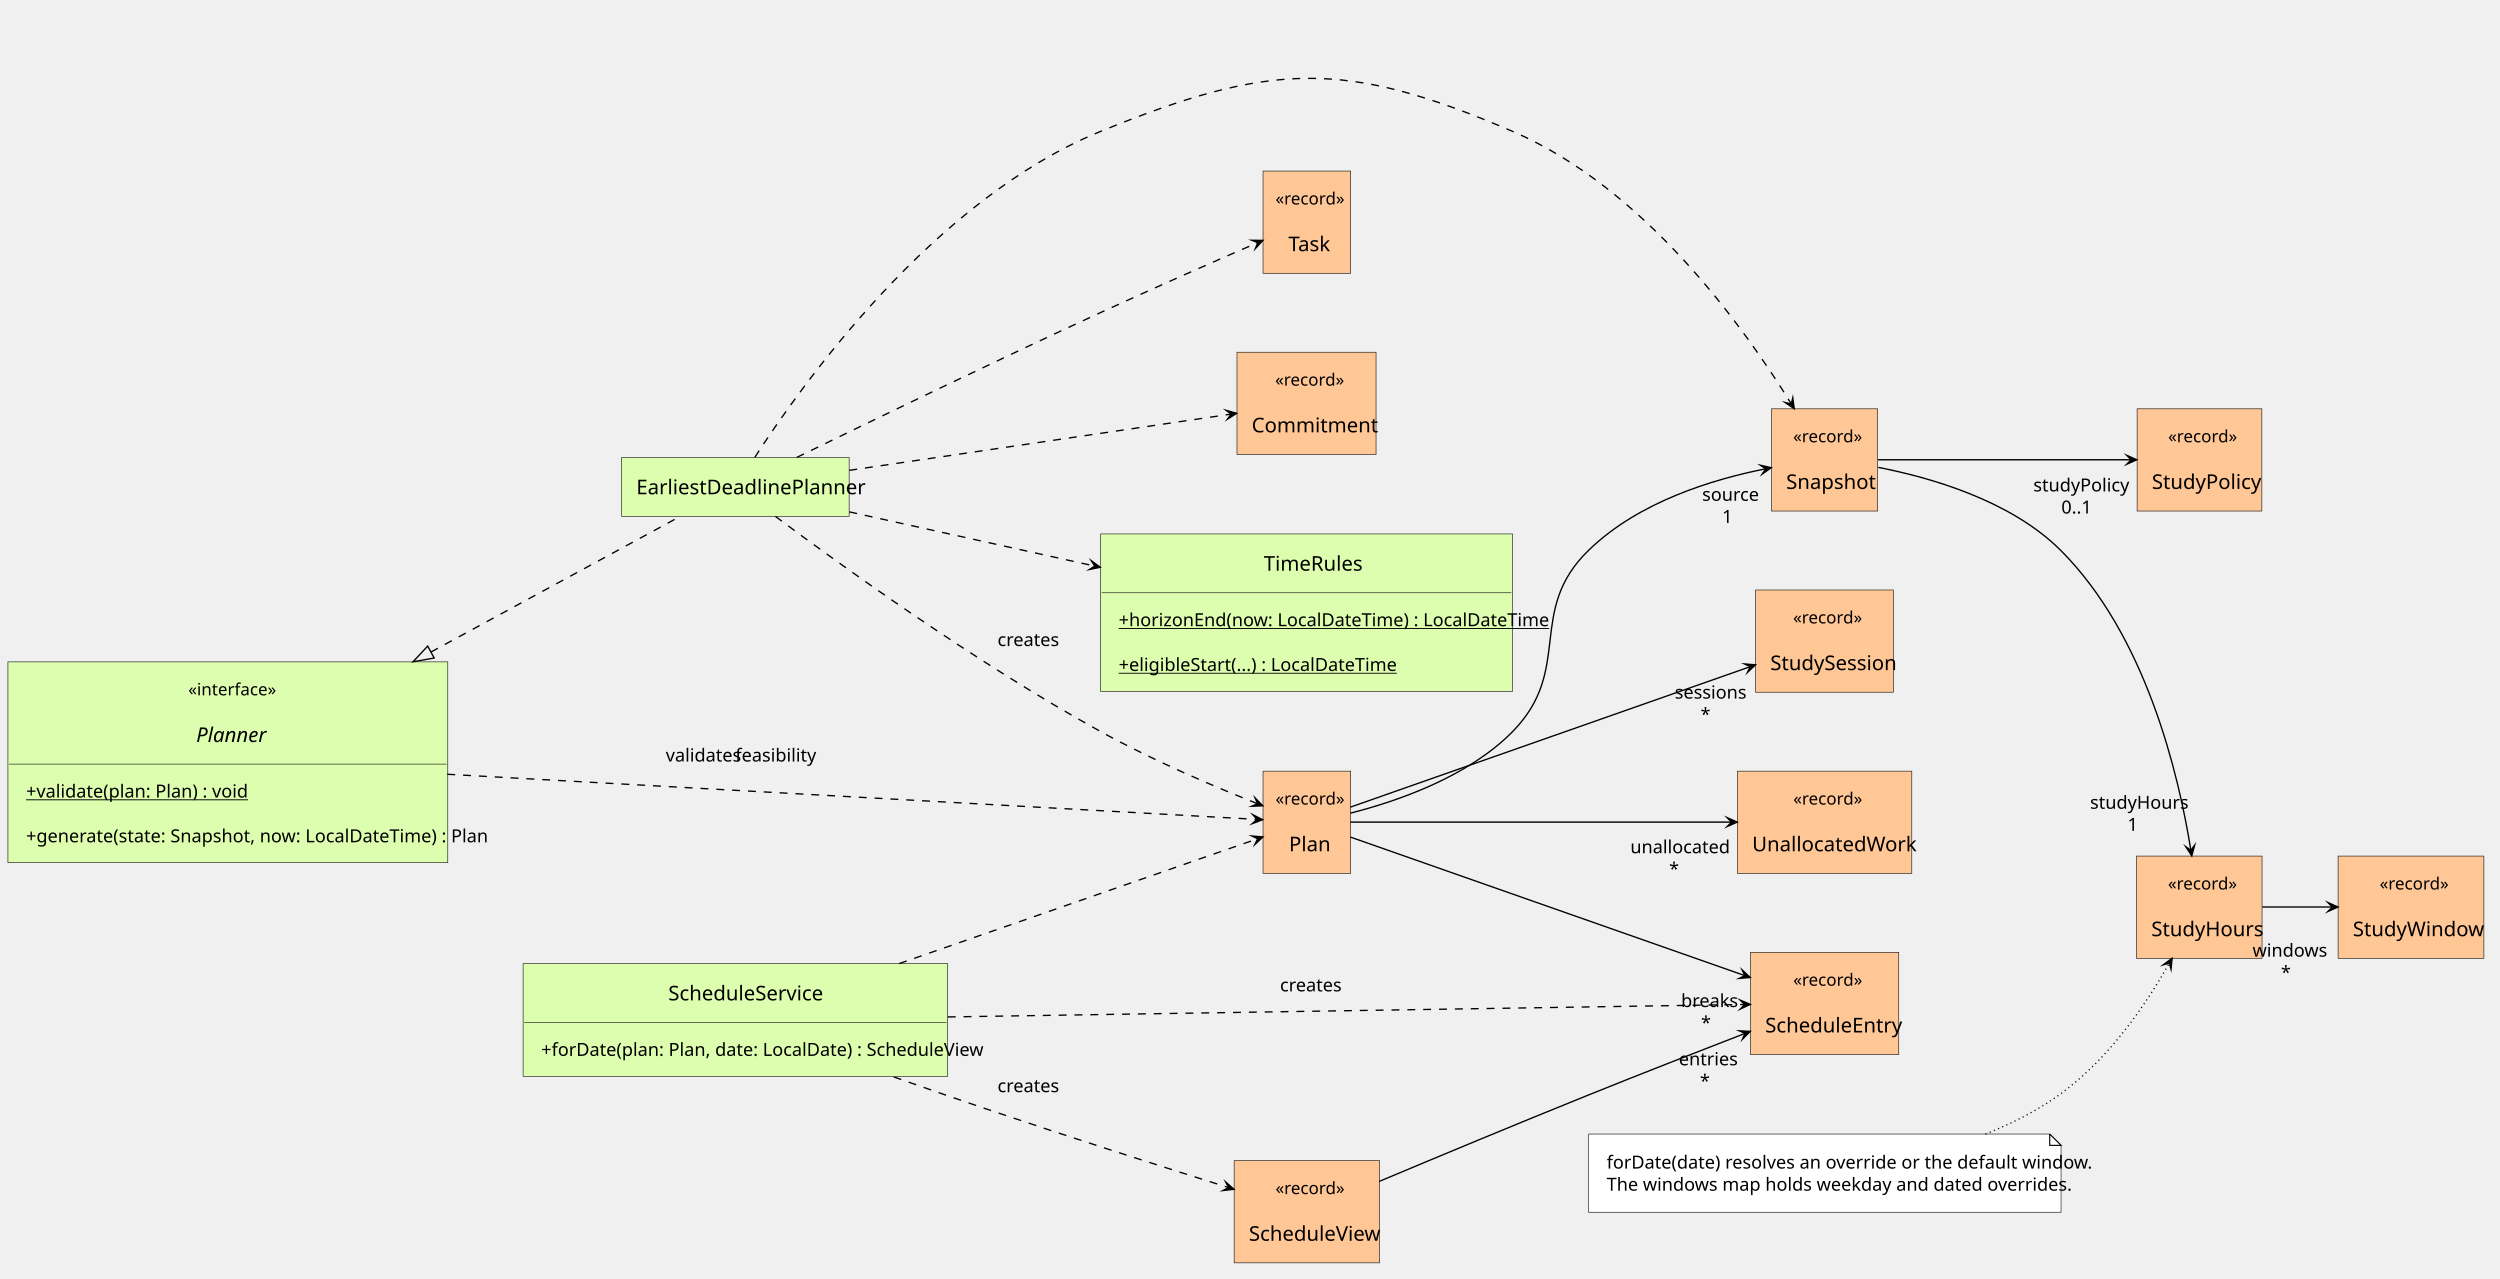
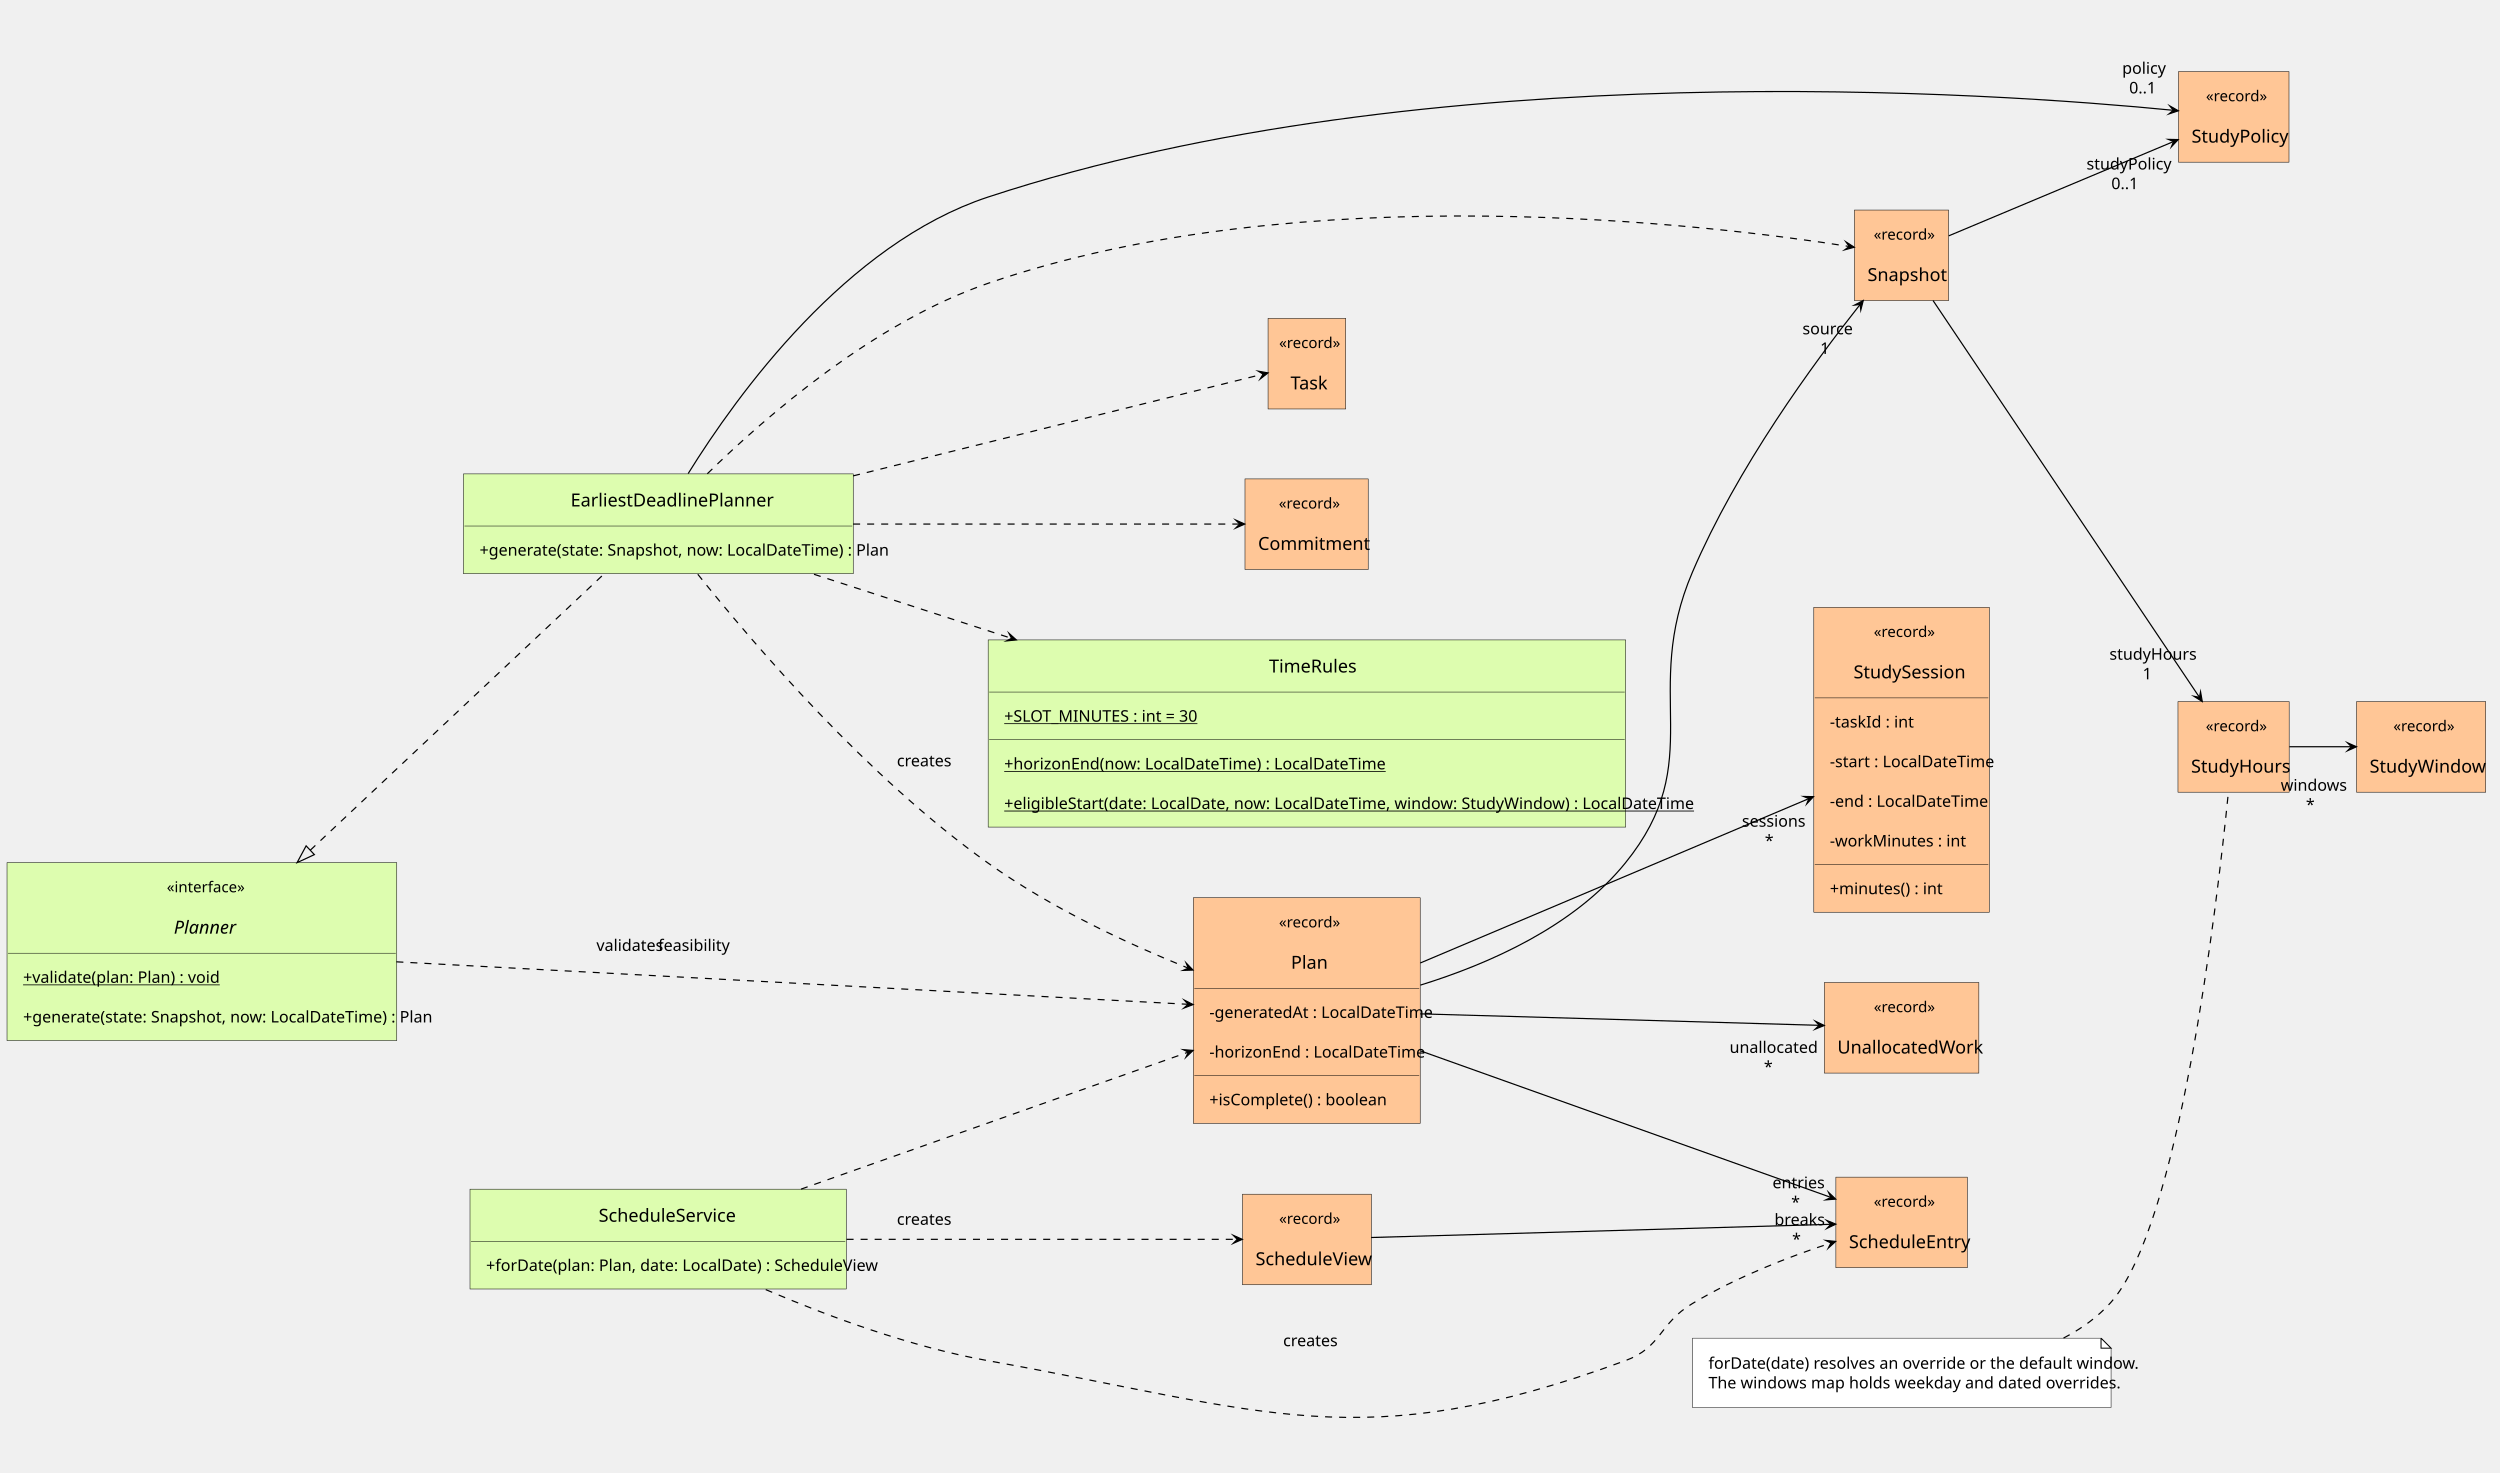
- <svg xmlns="http://www.w3.org/2000/svg" version="1.1" data-diagram-type="CLASS" style="width:2208px;height:1129px;background:#FFFFFF;" width="2208px" height="1129px" viewBox="0 0 2208 1129" zoomAndPan="magnify" preserveAspectRatio="none" contentstyletype="text/css">
+ <svg xmlns="http://www.w3.org/2000/svg" version="1.1" data-diagram-type="CLASS" style="width:2492px;height:1468px;background:#FFFFFF;" width="2492px" height="1468px" viewBox="0 0 2492 1468" zoomAndPan="magnify" preserveAspectRatio="none" contentstyletype="text/css">
  <defs />
  <g font-family="sans-serif" lengthAdjust="spacing">
    <g class="entity" data-qualified-name="Planner" id="ent0001" data-source-line="5">
-       <rect x="7" y="584.573" width="388.5" height="177.346" fill="#DDFDAF" style="stroke:#000;stroke-width:0.5;" />
-       <text x="166.262" y="614.134" fill="#000" font-size="15" textLength="69.976" font-family="Calibri">«interface»</text>
-       <text x="173.27" y="655.356" fill="#000" font-size="18" textLength="55.96" font-style="italic" font-family="Calibri">Planner</text>
-       <line x1="8" y1="674.856" x2="394.5" y2="674.856" style="stroke:#000;stroke-width:0.5;" />
-       <text x="23" y="704.388" fill="#000" font-size="16" textLength="172.609" text-decoration="underline" font-family="Calibri">+validate(plan: Plan) : void</text>
-       <text x="23" y="743.919" fill="#000" font-size="16" textLength="356.5" font-family="Calibri">+generate(state: Snapshot, now: LocalDateTime) : Plan</text>
+       <rect x="7" y="859.873" width="388.5" height="177.346" fill="#DDFDAF" style="stroke:#000;stroke-width:0.5;" />
+       <text x="166.262" y="889.434" fill="#000" font-size="15" textLength="69.976" font-family="Calibri">«interface»</text>
+       <text x="173.27" y="930.656" fill="#000" font-size="18" textLength="55.96" font-style="italic" font-family="Calibri">Planner</text>
+       <line x1="8" y1="950.156" x2="394.5" y2="950.156" style="stroke:#000;stroke-width:0.5;" />
+       <text x="23" y="979.688" fill="#000" font-size="16" textLength="172.609" text-decoration="underline" font-family="Calibri">+validate(plan: Plan) : void</text>
+       <text x="23" y="1019.219" fill="#000" font-size="16" textLength="356.5" font-family="Calibri">+generate(state: Snapshot, now: LocalDateTime) : Plan</text>
    </g>
    <g class="entity" data-qualified-name="EarliestDeadlinePlanner" id="ent0002" data-source-line="9">
-       <rect x="549" y="404.073" width="200.955" height="51.973" fill="#DDFDAF" style="stroke:#000;stroke-width:0.5;" />
-       <text x="562" y="436.546" fill="#000" font-size="18" textLength="174.955" font-family="Calibri">EarliestDeadlinePlanner</text>
-     </g>
-     <g class="entity" data-qualified-name="ScheduleService" id="ent0003" data-source-line="10">
-       <rect x="462" y="851.073" width="375.039" height="99.504" fill="#DDFDAF" style="stroke:#000;stroke-width:0.5;" />
-       <text x="590.207" y="883.546" fill="#000" font-size="18" textLength="118.626" font-family="Calibri">ScheduleService</text>
-       <line x1="463" y1="903.046" x2="836.039" y2="903.046" style="stroke:#000;stroke-width:0.5;" />
-       <text x="478" y="932.577" fill="#000" font-size="16" textLength="343.039" font-family="Calibri">+forDate(plan: Plan, date: LocalDate) : ScheduleView</text>
-     </g>
-     <g class="entity" data-qualified-name="TimeRules" id="ent0004" data-source-line="13">
-       <rect x="972" y="471.573" width="363.859" height="139.035" fill="#DDFDAF" style="stroke:#000;stroke-width:0.5;" />
-       <text x="1116.132" y="504.046" fill="#000" font-size="18" textLength="75.595" font-family="Calibri">TimeRules</text>
-       <line x1="973" y1="523.546" x2="1334.859" y2="523.546" style="stroke:#000;stroke-width:0.5;" />
-       <text x="988" y="553.077" fill="#000" font-size="16" textLength="331.859" text-decoration="underline" font-family="Calibri">+horizonEnd(now: LocalDateTime) : LocalDateTime</text>
-       <text x="988" y="592.608" fill="#000" font-size="16" textLength="215.469" text-decoration="underline" font-family="Calibri">+eligibleStart(...) : LocalDateTime</text>
-     </g>
-     <g class="entity" data-qualified-name="Plan" id="ent0005" data-source-line="17">
-       <rect x="1115.5" y="681.073" width="77.422" height="90.283" fill="#FFC696" style="stroke:#000;stroke-width:0.5;" />
-       <text x="1126.5" y="710.634" fill="#000" font-size="15" textLength="55.422" font-family="Calibri">«record»</text>
-       <text x="1138.457" y="751.856" fill="#000" font-size="18" textLength="31.509" font-family="Calibri">Plan</text>
-     </g>
-     <g class="entity" data-qualified-name="StudySession" id="ent0006" data-source-line="18">
-       <rect x="1550.5" y="521.073" width="121.748" height="90.283" fill="#FFC696" style="stroke:#000;stroke-width:0.5;" />
-       <text x="1583.663" y="550.634" fill="#000" font-size="15" textLength="55.422" font-family="Calibri">«record»</text>
-       <text x="1563.5" y="591.856" fill="#000" font-size="18" textLength="95.748" font-family="Calibri">StudySession</text>
-     </g>
-     <g class="entity" data-qualified-name="UnallocatedWork" id="ent0007" data-source-line="19">
-       <rect x="1534.5" y="681.073" width="154.021" height="90.283" fill="#FFC696" style="stroke:#000;stroke-width:0.5;" />
-       <text x="1583.8" y="710.634" fill="#000" font-size="15" textLength="55.422" font-family="Calibri">«record»</text>
-       <text x="1547.5" y="751.856" fill="#000" font-size="18" textLength="128.021" font-family="Calibri">UnallocatedWork</text>
-     </g>
-     <g class="entity" data-qualified-name="ScheduleEntry" id="ent0008" data-source-line="20">
-       <rect x="1546" y="841.073" width="130.994" height="90.283" fill="#FFC696" style="stroke:#000;stroke-width:0.5;" />
-       <text x="1583.786" y="870.634" fill="#000" font-size="15" textLength="55.422" font-family="Calibri">«record»</text>
-       <text x="1559" y="911.856" fill="#000" font-size="18" textLength="104.994" font-family="Calibri">ScheduleEntry</text>
-     </g>
-     <g class="entity" data-qualified-name="ScheduleView" id="ent0009" data-source-line="21">
-       <rect x="1090" y="1025.073" width="128.463" height="90.283" fill="#FFC696" style="stroke:#000;stroke-width:0.5;" />
-       <text x="1126.52" y="1054.634" fill="#000" font-size="15" textLength="55.422" font-family="Calibri">«record»</text>
-       <text x="1103" y="1095.856" fill="#000" font-size="18" textLength="102.463" font-family="Calibri">ScheduleView</text>
-     </g>
-     <g class="entity" data-qualified-name="StudyHours" id="ent0010" data-source-line="22">
-       <rect x="1887" y="756.073" width="110.841" height="90.283" fill="#FFC696" style="stroke:#000;stroke-width:0.5;" />
-       <text x="1914.709" y="785.634" fill="#000" font-size="15" textLength="55.422" font-family="Calibri">«record»</text>
-       <text x="1900" y="826.856" fill="#000" font-size="18" textLength="84.841" font-family="Calibri">StudyHours</text>
-     </g>
-     <g class="entity" data-qualified-name="StudyWindow" id="ent0011" data-source-line="23">
-       <rect x="2065" y="756.073" width="128.779" height="90.283" fill="#FFC696" style="stroke:#000;stroke-width:0.5;" />
-       <text x="2101.678" y="785.634" fill="#000" font-size="15" textLength="55.422" font-family="Calibri">«record»</text>
-       <text x="2078" y="826.856" fill="#000" font-size="18" textLength="102.779" font-family="Calibri">StudyWindow</text>
-     </g>
-     <g class="entity" data-qualified-name="StudyPolicy" id="ent0012" data-source-line="24">
-       <rect x="1887.5" y="361.073" width="110.173" height="90.283" fill="#FFC696" style="stroke:#000;stroke-width:0.5;" />
-       <text x="1914.875" y="390.634" fill="#000" font-size="15" textLength="55.422" font-family="Calibri">«record»</text>
-       <text x="1900.5" y="431.856" fill="#000" font-size="18" textLength="84.173" font-family="Calibri">StudyPolicy</text>
-     </g>
-     <g class="entity" data-qualified-name="Snapshot" id="ent0013" data-source-line="25">
-       <rect x="1564.5" y="361.073" width="93.825" height="90.283" fill="#FFC696" style="stroke:#000;stroke-width:0.5;" />
-       <text x="1583.701" y="390.634" fill="#000" font-size="15" textLength="55.422" font-family="Calibri">«record»</text>
-       <text x="1577.5" y="431.856" fill="#000" font-size="18" textLength="67.825" font-family="Calibri">Snapshot</text>
-     </g>
-     <g class="entity" data-qualified-name="Task" id="ent0014" data-source-line="26">
-       <rect x="1115.5" y="151.073" width="77.422" height="90.283" fill="#FFC696" style="stroke:#000;stroke-width:0.5;" />
-       <text x="1126.5" y="180.634" fill="#000" font-size="15" textLength="55.422" font-family="Calibri">«record»</text>
-       <text x="1137.903" y="221.856" fill="#000" font-size="18" textLength="32.616" font-family="Calibri">Task</text>
-     </g>
-     <g class="entity" data-qualified-name="Commitment" id="ent0015" data-source-line="27">
-       <rect x="1092.5" y="311.073" width="122.829" height="90.283" fill="#FFC696" style="stroke:#000;stroke-width:0.5;" />
-       <text x="1126.203" y="340.634" fill="#000" font-size="15" textLength="55.422" font-family="Calibri">«record»</text>
-       <text x="1105.5" y="381.856" fill="#000" font-size="18" textLength="96.829" font-family="Calibri">Commitment</text>
-     </g>
-     <g class="entity" data-qualified-name="StudyHoursNote" id="ent0034" data-source-line="49">
-       <path d="M1403,1001.573 L1403,1070.636 L1820.313,1070.636 L1820.313,1011.573 L1810.313,1001.573 L1403,1001.573" style="stroke:#000;stroke-width:0.5;" fill="#FFF" />
-       <path d="M1810.313,1001.573 L1810.313,1011.573 L1820.313,1011.573 L1810.313,1001.573" style="stroke:#000;stroke-width:1;" fill="#FFF" />
-       <text x="1419" y="1032.105" fill="#000" font-size="16" textLength="376.313" font-family="Calibri">forDate(date) resolves an override or the default window.</text>
-       <text x="1419" y="1051.636" fill="#000" font-size="16" textLength="356.906" font-family="Calibri">The windows map holds weekday and dated overrides.</text>
-     </g>
-     <g class="link" data-entity-1="ent0001" data-entity-2="ent0002" id="lnk16" data-source-line="29" data-link-type="extension">
-       <path d="M380.591,575.879 C464.331,530.309 544.54,486.653 600.66,456.113" style="stroke:#000;stroke-width:1.2;stroke-dasharray:7,7;" fill="none" id="Planner-backto-EarliestDeadlinePlanner" codeline="29" />
-       <polygon points="364.78,584.483,383.459,581.15,377.723,570.609,364.78,584.483" fill="none" style="stroke:#000;stroke-width:1.2;stroke-linejoin:miter;stroke-miterlimit:10;" />
-     </g>
-     <g class="link" data-entity-1="ent0002" data-entity-2="ent0004" id="lnk17" data-source-line="30" data-link-type="dependency">
-       <path d="M750.08,452.073 C813.31,466.033 892.148,483.455 966.878,499.955" style="stroke:#000;stroke-width:1.2;stroke-dasharray:7,7;" fill="none" id="EarliestDeadlinePlanner-to-TimeRules" codeline="30" />
-       <polygon points="971.76,501.033,963.834,495.187,966.878,499.955,962.109,502.999,971.76,501.033" fill="#000" style="stroke:#000;stroke-width:1.2;stroke-linejoin:miter;stroke-miterlimit:10;" />
-     </g>
-     <g class="link" data-entity-1="ent0002" data-entity-2="ent0013" id="lnk18" data-source-line="31" data-link-type="dependency">
-       <path d="M666.66,403.903 C707.96,339.853 824.6,176.113 972,116.073 C1121.83,55.043 1187.4,52.113 1336,116.073 C1452.53,166.223 1540.109,288.606 1582.069,356.756" style="stroke:#000;stroke-width:1.2;stroke-dasharray:7,7;" fill="none" id="EarliestDeadlinePlanner-to-Snapshot" codeline="31" />
-       <polygon points="1584.69,361.013,1583.378,351.252,1582.069,356.756,1576.565,355.447,1584.69,361.013" fill="#000" style="stroke:#000;stroke-width:1.2;stroke-linejoin:miter;stroke-miterlimit:10;" />
-     </g>
-     <g class="link" data-entity-1="ent0002" data-entity-2="ent0014" id="lnk19" data-source-line="32" data-link-type="dependency">
-       <path d="M703.74,403.963 C767.31,372.913 876.99,319.813 972,276.073 C1021.31,253.373 1074.113,230.214 1110.823,214.284" style="stroke:#000;stroke-width:1.2;stroke-dasharray:7,7;" fill="none" id="EarliestDeadlinePlanner-to-Task" codeline="32" />
-       <polygon points="1115.41,212.293,1105.562,212.207,1110.823,214.284,1108.746,219.545,1115.41,212.293" fill="#000" style="stroke:#000;stroke-width:1.2;stroke-linejoin:miter;stroke-miterlimit:10;" />
-     </g>
-     <g class="link" data-entity-1="ent0002" data-entity-2="ent0015" id="lnk20" data-source-line="33" data-link-type="dependency">
-       <path d="M750.08,415.413 C852.08,400.383 1002.433,378.241 1087.353,365.741" style="stroke:#000;stroke-width:1.2;stroke-dasharray:7,7;" fill="none" id="EarliestDeadlinePlanner-to-Commitment" codeline="33" />
-       <polygon points="1092.3,365.013,1082.813,362.367,1087.353,365.741,1083.978,370.281,1092.3,365.013" fill="#000" style="stroke:#000;stroke-width:1.2;stroke-linejoin:miter;stroke-miterlimit:10;" />
-     </g>
-     <g class="link" data-entity-1="ent0002" data-entity-2="ent0005" id="lnk21" data-source-line="34" data-link-type="dependency">
-       <path d="M684.9,456.143 C742.38,499.023 862.47,585.683 972,646.073 C1019.84,672.443 1073.421,695.082 1110.691,709.842" style="stroke:#000;stroke-width:1.2;stroke-dasharray:7,7;" fill="none" id="EarliestDeadlinePlanner-to-Plan" codeline="34" />
-       <polygon points="1115.34,711.683,1108.445,704.65,1110.691,709.842,1105.499,712.088,1115.34,711.683" fill="#000" style="stroke:#000;stroke-width:1.2;stroke-linejoin:miter;stroke-miterlimit:10;" />
-       <text x="881" y="570.605" fill="#000" font-size="16" textLength="47.547" font-family="Calibri">creates</text>
-     </g>
-     <g class="link" data-entity-1="ent0001" data-entity-2="ent0005" id="lnk22" data-source-line="35" data-link-type="dependency">
-       <path d="M395.02,683.833 C626.03,696.703 991.588,717.075 1110.198,723.685" style="stroke:#000;stroke-width:1.2;stroke-dasharray:7,7;" fill="none" id="Planner-to-Plan" codeline="35" />
-       <polygon points="1115.19,723.963,1106.427,719.469,1110.198,723.685,1105.981,727.456,1115.19,723.963" fill="#000" style="stroke:#000;stroke-width:1.2;stroke-linejoin:miter;stroke-miterlimit:10;" />
-       <text x="588" y="672.605" fill="#000" font-size="16" textLength="57.883" font-family="Calibri">validates</text>
-       <text x="645.883" y="672.605" fill="#000" font-size="16" font-family="Calibri"> </text>
-       <text x="649.5" y="672.605" fill="#000" font-size="16" textLength="62.461" font-family="Calibri">feasibility</text>
-     </g>
-     <g class="link" data-entity-1="ent0005" data-entity-2="ent0013" id="lnk23" data-source-line="36" data-link-type="dependency">
-       <path d="M1192.67,718.183 C1232.98,707.953 1296.43,686.423 1336,646.073 C1389.98,591.023 1347.71,539.803 1403,486.073 C1447.58,442.753 1513.257,423.262 1559.497,414.032" style="stroke:#000;stroke-width:1.2;" fill="none" id="Plan-to-Snapshot" codeline="36" />
-       <polygon points="1564.4,413.053,1554.791,410.892,1559.497,414.032,1556.357,418.738,1564.4,413.053" fill="#000" style="stroke:#000;stroke-width:1.2;stroke-linejoin:miter;stroke-miterlimit:10;" />
-       <text x="1503.324" y="442.335" fill="#000" font-size="16" textLength="43.406" font-family="Calibri">source</text>
-       <text x="1520.973" y="461.866" fill="#000" font-size="16" font-family="Calibri">1</text>
-     </g>
-     <g class="link" data-entity-1="ent0005" data-entity-2="ent0006" id="lnk24" data-source-line="37" data-link-type="dependency">
-       <path d="M1192.66,712.843 C1271.63,685.103 1450.393,622.31 1545.773,588.81" style="stroke:#000;stroke-width:1.2;" fill="none" id="Plan-to-StudySession" codeline="37" />
-       <polygon points="1550.49,587.153,1540.673,586.362,1545.773,588.81,1543.324,593.91,1550.49,587.153" fill="#000" style="stroke:#000;stroke-width:1.2;stroke-linejoin:miter;stroke-miterlimit:10;" />
-       <text x="1479.143" y="617.022" fill="#000" font-size="16" textLength="53.508" font-family="Calibri">sessions</text>
-       <text x="1501.912" y="636.553" fill="#000" font-size="16" font-family="Calibri">*</text>
-     </g>
-     <g class="link" data-entity-1="ent0005" data-entity-2="ent0007" id="lnk25" data-source-line="38" data-link-type="dependency">
-       <path d="M1192.66,726.073 C1267.37,726.073 1430.61,726.073 1529.31,726.073" style="stroke:#000;stroke-width:1.2;" fill="none" id="Plan-to-UnallocatedWork" codeline="38" />
-       <polygon points="1534.31,726.073,1525.31,722.073,1529.31,726.073,1525.31,730.073,1534.31,726.073" fill="#000" style="stroke:#000;stroke-width:1.2;stroke-linejoin:miter;stroke-miterlimit:10;" />
-       <text x="1439.912" y="753.579" fill="#000" font-size="16" textLength="76.414" font-family="Calibri">unallocated</text>
-       <text x="1474.135" y="773.11" fill="#000" font-size="16" font-family="Calibri">*</text>
-     </g>
-     <g class="link" data-entity-1="ent0005" data-entity-2="ent0008" id="lnk26" data-source-line="39" data-link-type="dependency">
-       <path d="M1192.66,739.303 C1270.36,766.593 1444.483,827.756 1541.073,861.686" style="stroke:#000;stroke-width:1.2;" fill="none" id="Plan-to-ScheduleEntry" codeline="39" />
-       <polygon points="1545.79,863.343,1538.624,856.587,1541.073,861.686,1535.973,864.134,1545.79,863.343" fill="#000" style="stroke:#000;stroke-width:1.2;stroke-linejoin:miter;stroke-miterlimit:10;" />
-       <text x="1484.746" y="889.426" fill="#000" font-size="16" textLength="43.141" font-family="Calibri">breaks</text>
-       <text x="1502.332" y="908.957" fill="#000" font-size="16" font-family="Calibri">*</text>
-     </g>
-     <g class="link" data-entity-1="ent0003" data-entity-2="ent0005" id="lnk27" data-source-line="40" data-link-type="dependency">
-       <path d="M794.16,851.043 C904.23,812.703 1043.558,764.188 1110.738,740.788" style="stroke:#000;stroke-width:1.2;stroke-dasharray:7,7;" fill="none" id="ScheduleService-to-Plan" codeline="40" />
-       <polygon points="1115.46,739.143,1105.645,738.326,1110.738,740.788,1108.277,745.881,1115.46,739.143" fill="#000" style="stroke:#000;stroke-width:1.2;stroke-linejoin:miter;stroke-miterlimit:10;" />
-     </g>
-     <g class="link" data-entity-1="ent0003" data-entity-2="ent0009" id="lnk28" data-source-line="41" data-link-type="dependency">
-       <path d="M789.33,951.123 C816.05,960.553 843.85,970.223 870,979.073 C945.29,1004.543 1027.63,1030.804 1085.11,1048.874" style="stroke:#000;stroke-width:1.2;stroke-dasharray:7,7;" fill="none" id="ScheduleService-to-ScheduleView" codeline="41" />
-       <polygon points="1089.88,1050.373,1082.494,1043.858,1085.11,1048.874,1080.095,1051.49,1089.88,1050.373" fill="#000" style="stroke:#000;stroke-width:1.2;stroke-linejoin:miter;stroke-miterlimit:10;" />
-       <text x="881" y="964.605" fill="#000" font-size="16" textLength="47.547" font-family="Calibri">creates</text>
-     </g>
-     <g class="link" data-entity-1="ent0003" data-entity-2="ent0008" id="lnk29" data-source-line="42" data-link-type="dependency">
-       <path d="M837.02,898.163 C1054.62,894.763 1397.811,889.402 1540.901,887.162" style="stroke:#000;stroke-width:1.2;stroke-dasharray:7,7;" fill="none" id="ScheduleService-to-ScheduleEntry" codeline="42" />
-       <polygon points="1545.9,887.083,1536.838,883.225,1540.901,887.162,1536.964,891.224,1545.9,887.083" fill="#000" style="stroke:#000;stroke-width:1.2;stroke-linejoin:miter;stroke-miterlimit:10;" />
-       <text x="1130.5" y="875.605" fill="#000" font-size="16" textLength="47.547" font-family="Calibri">creates</text>
-     </g>
-     <g class="link" data-entity-1="ent0009" data-entity-2="ent0008" id="lnk30" data-source-line="43" data-link-type="dependency">
-       <path d="M1218.04,1043.453 C1268.08,1022.433 1339.86,992.503 1403,967.073 C1450.71,947.853 1500.186,928.545 1541.206,912.695" style="stroke:#000;stroke-width:1.2;" fill="none" id="ScheduleView-to-ScheduleEntry" codeline="43" />
-       <polygon points="1545.87,910.893,1536.033,910.406,1541.206,912.695,1538.917,917.868,1545.87,910.893" fill="#000" style="stroke:#000;stroke-width:1.2;stroke-linejoin:miter;stroke-miterlimit:10;" />
-       <text x="1482.752" y="940.914" fill="#000" font-size="16" textLength="45.195" font-family="Calibri">entries</text>
-       <text x="1501.365" y="960.445" fill="#000" font-size="16" font-family="Calibri">*</text>
-     </g>
-     <g class="link" data-entity-1="ent0013" data-entity-2="ent0010" id="lnk31" data-source-line="44" data-link-type="dependency">
-       <path d="M1658.86,412.793 C1705.3,421.813 1776.04,442.123 1820,486.073 C1895.34,561.393 1924.146,683.607 1934.986,751.017" style="stroke:#000;stroke-width:1.2;" fill="none" id="Snapshot-to-StudyHours" codeline="44" />
-       <polygon points="1935.78,755.953,1938.3,746.432,1934.986,751.017,1930.402,747.703,1935.78,755.953" fill="#000" style="stroke:#000;stroke-width:1.2;stroke-linejoin:miter;stroke-miterlimit:10;" />
-       <text x="1845.931" y="714.311" fill="#000" font-size="16" textLength="74.32" font-family="Calibri">studyHours</text>
-       <text x="1879.036" y="733.842" fill="#000" font-size="16" font-family="Calibri">1</text>
-     </g>
-     <g class="link" data-entity-1="ent0013" data-entity-2="ent0012" id="lnk32" data-source-line="45" data-link-type="dependency">
-       <path d="M1658.59,406.073 C1718.63,406.073 1818.44,406.073 1882.24,406.073" style="stroke:#000;stroke-width:1.2;" fill="none" id="Snapshot-to-StudyPolicy" codeline="45" />
-       <polygon points="1887.24,406.073,1878.24,402.073,1882.24,406.073,1878.24,410.073,1887.24,406.073" fill="#000" style="stroke:#000;stroke-width:1.2;stroke-linejoin:miter;stroke-miterlimit:10;" />
-       <text x="1795.836" y="434.038" fill="#000" font-size="16" textLength="73.727" font-family="Calibri">studyPolicy</text>
-       <text x="1820.551" y="453.57" fill="#000" font-size="16" textLength="24.297" font-family="Calibri">0..1</text>
-     </g>
-     <g class="link" data-entity-1="ent0010" data-entity-2="ent0011" id="lnk33" data-source-line="46" data-link-type="dependency">
-       <path d="M1998.01,801.073 C2019,801.073 2038.16,801.073 2059.94,801.073" style="stroke:#000;stroke-width:1.2;" fill="none" id="StudyHours-to-StudyWindow" codeline="46" />
-       <polygon points="2064.94,801.073,2055.94,797.073,2059.94,801.073,2055.94,805.073,2064.94,801.073" fill="#000" style="stroke:#000;stroke-width:1.2;stroke-linejoin:miter;stroke-miterlimit:10;" />
-       <text x="1989.453" y="844.935" fill="#000" font-size="16" textLength="58.055" font-family="Calibri">windows</text>
-       <text x="2014.496" y="864.466" fill="#000" font-size="16" font-family="Calibri">*</text>
-     </g>
-     <g class="link" data-entity-1="ent0034" data-entity-2="ent0010" id="lnk35" data-source-line="52" data-link-type="dependency">
-       <path d="M1753.6,1001.553 C1777.02,992.243 1800.12,980.593 1820,966.073 C1863.09,934.603 1894.932,887.712 1915.952,850.672" style="stroke:#000;stroke-width:1.2;stroke-dasharray:1,3;" fill="none" id="StudyHoursNote-to-StudyHours" codeline="52" />
-       <polygon points="1918.42,846.323,1910.499,852.176,1915.952,850.672,1917.457,856.125,1918.42,846.323" fill="#000" style="stroke:#000;stroke-width:1.2;stroke-linejoin:miter;stroke-miterlimit:10;" />
+       <rect x="462" y="472.373" width="388.5" height="99.504" fill="#DDFDAF" style="stroke:#000;stroke-width:0.5;" />
+       <text x="568.772" y="504.846" fill="#000" font-size="18" textLength="174.955" font-family="Calibri">EarliestDeadlinePlanner</text>
+       <line x1="463" y1="524.346" x2="849.5" y2="524.346" style="stroke:#000;stroke-width:0.5;" />
+       <text x="478" y="553.877" fill="#000" font-size="16" textLength="356.5" font-family="Calibri">+generate(state: Snapshot, now: LocalDateTime) : Plan</text>
+     </g>
+     <g class="entity" data-qualified-name="ScheduleService" id="ent0003" data-source-line="12">
+       <rect x="468.5" y="1185.373" width="375.039" height="99.504" fill="#DDFDAF" style="stroke:#000;stroke-width:0.5;" />
+       <text x="596.707" y="1217.846" fill="#000" font-size="18" textLength="118.626" font-family="Calibri">ScheduleService</text>
+       <line x1="469.5" y1="1237.346" x2="842.539" y2="1237.346" style="stroke:#000;stroke-width:0.5;" />
+       <text x="484.5" y="1266.877" fill="#000" font-size="16" textLength="343.039" font-family="Calibri">+forDate(plan: Plan, date: LocalDate) : ScheduleView</text>
+     </g>
+     <g class="entity" data-qualified-name="TimeRules" id="ent0004" data-source-line="15">
+       <rect x="985" y="637.873" width="635.492" height="186.566" fill="#DDFDAF" style="stroke:#000;stroke-width:0.5;" />
+       <text x="1264.949" y="670.346" fill="#000" font-size="18" textLength="75.595" font-family="Calibri">TimeRules</text>
+       <line x1="986" y1="689.846" x2="1619.492" y2="689.846" style="stroke:#000;stroke-width:0.5;" />
+       <text x="1001" y="719.377" fill="#000" font-size="16" textLength="170.047" text-decoration="underline" font-family="Calibri">+SLOT_MINUTES : int = 30</text>
+       <line x1="986" y1="737.377" x2="1619.492" y2="737.377" style="stroke:#000;stroke-width:0.5;" />
+       <text x="1001" y="766.908" fill="#000" font-size="16" textLength="331.859" text-decoration="underline" font-family="Calibri">+horizonEnd(now: LocalDateTime) : LocalDateTime</text>
+       <text x="1001" y="806.44" fill="#000" font-size="16" textLength="603.492" text-decoration="underline" font-family="Calibri">+eligibleStart(date: LocalDate, now: LocalDateTime, window: StudyWindow) : LocalDateTime</text>
+     </g>
+     <g class="entity" data-qualified-name="Plan" id="ent0005" data-source-line="20">
+       <rect x="1189.5" y="894.873" width="226.164" height="224.877" fill="#FFC696" style="stroke:#000;stroke-width:0.5;" />
+       <text x="1274.871" y="924.434" fill="#000" font-size="15" textLength="55.422" font-family="Calibri">«record»</text>
+       <text x="1286.828" y="965.656" fill="#000" font-size="18" textLength="31.509" font-family="Calibri">Plan</text>
+       <line x1="1190.5" y1="985.156" x2="1414.664" y2="985.156" style="stroke:#000;stroke-width:0.5;" />
+       <text x="1205.5" y="1014.688" fill="#000" font-size="16" textLength="194.164" font-family="Calibri">-generatedAt : LocalDateTime</text>
+       <text x="1205.5" y="1054.219" fill="#000" font-size="16" textLength="186.602" font-family="Calibri">-horizonEnd : LocalDateTime</text>
+       <line x1="1190.5" y1="1072.219" x2="1414.664" y2="1072.219" style="stroke:#000;stroke-width:0.5;" />
+       <text x="1205.5" y="1101.75" fill="#000" font-size="16" textLength="155.211" font-family="Calibri">+isComplete() : boolean</text>
+     </g>
+     <g class="entity" data-qualified-name="StudySession" id="ent0006" data-source-line="25">
+       <rect x="1808" y="605.373" width="174.938" height="303.939" fill="#FFC696" style="stroke:#000;stroke-width:0.5;" />
+       <text x="1867.758" y="634.934" fill="#000" font-size="15" textLength="55.422" font-family="Calibri">«record»</text>
+       <text x="1847.595" y="676.156" fill="#000" font-size="18" textLength="95.748" font-family="Calibri">StudySession</text>
+       <line x1="1809" y1="695.656" x2="1981.938" y2="695.656" style="stroke:#000;stroke-width:0.5;" />
+       <text x="1824" y="725.188" fill="#000" font-size="16" textLength="72.844" font-family="Calibri">-taskId : int</text>
+       <text x="1824" y="764.719" fill="#000" font-size="16" textLength="142.938" font-family="Calibri">-start : LocalDateTime</text>
+       <text x="1824" y="804.25" fill="#000" font-size="16" textLength="137.492" font-family="Calibri">-end : LocalDateTime</text>
+       <text x="1824" y="843.781" fill="#000" font-size="16" textLength="120.32" font-family="Calibri">-workMinutes : int</text>
+       <line x1="1809" y1="861.781" x2="1981.938" y2="861.781" style="stroke:#000;stroke-width:0.5;" />
+       <text x="1824" y="891.313" fill="#000" font-size="16" textLength="99.469" font-family="Calibri">+minutes() : int</text>
+     </g>
+     <g class="entity" data-qualified-name="UnallocatedWork" id="ent0007" data-source-line="32">
+       <rect x="1818.5" y="979.373" width="154.021" height="90.283" fill="#FFC696" style="stroke:#000;stroke-width:0.5;" />
+       <text x="1867.8" y="1008.934" fill="#000" font-size="15" textLength="55.422" font-family="Calibri">«record»</text>
+       <text x="1831.5" y="1050.156" fill="#000" font-size="18" textLength="128.021" font-family="Calibri">UnallocatedWork</text>
+     </g>
+     <g class="entity" data-qualified-name="ScheduleEntry" id="ent0008" data-source-line="33">
+       <rect x="1830" y="1173.373" width="130.994" height="90.283" fill="#FFC696" style="stroke:#000;stroke-width:0.5;" />
+       <text x="1867.786" y="1202.934" fill="#000" font-size="15" textLength="55.422" font-family="Calibri">«record»</text>
+       <text x="1843" y="1244.156" fill="#000" font-size="18" textLength="104.994" font-family="Calibri">ScheduleEntry</text>
+     </g>
+     <g class="entity" data-qualified-name="ScheduleView" id="ent0009" data-source-line="34">
+       <rect x="1238.5" y="1190.373" width="128.463" height="90.283" fill="#FFC696" style="stroke:#000;stroke-width:0.5;" />
+       <text x="1275.02" y="1219.934" fill="#000" font-size="15" textLength="55.422" font-family="Calibri">«record»</text>
+       <text x="1251.5" y="1261.156" fill="#000" font-size="18" textLength="102.463" font-family="Calibri">ScheduleView</text>
+     </g>
+     <g class="entity" data-qualified-name="StudyHours" id="ent0010" data-source-line="35">
+       <rect x="2171" y="699.373" width="110.841" height="90.283" fill="#FFC696" style="stroke:#000;stroke-width:0.5;" />
+       <text x="2198.709" y="728.934" fill="#000" font-size="15" textLength="55.422" font-family="Calibri">«record»</text>
+       <text x="2184" y="770.156" fill="#000" font-size="18" textLength="84.841" font-family="Calibri">StudyHours</text>
+     </g>
+     <g class="entity" data-qualified-name="StudyWindow" id="ent0011" data-source-line="36">
+       <rect x="2349" y="699.373" width="128.779" height="90.283" fill="#FFC696" style="stroke:#000;stroke-width:0.5;" />
+       <text x="2385.678" y="728.934" fill="#000" font-size="15" textLength="55.422" font-family="Calibri">«record»</text>
+       <text x="2362" y="770.156" fill="#000" font-size="18" textLength="102.779" font-family="Calibri">StudyWindow</text>
+     </g>
+     <g class="entity" data-qualified-name="StudyPolicy" id="ent0012" data-source-line="37">
+       <rect x="2171.5" y="71.373" width="110.173" height="90.283" fill="#FFC696" style="stroke:#000;stroke-width:0.5;" />
+       <text x="2198.875" y="100.934" fill="#000" font-size="15" textLength="55.422" font-family="Calibri">«record»</text>
+       <text x="2184.5" y="142.156" fill="#000" font-size="18" textLength="84.173" font-family="Calibri">StudyPolicy</text>
+     </g>
+     <g class="entity" data-qualified-name="Snapshot" id="ent0013" data-source-line="38">
+       <rect x="1848.5" y="209.373" width="93.825" height="90.283" fill="#FFC696" style="stroke:#000;stroke-width:0.5;" />
+       <text x="1867.701" y="238.934" fill="#000" font-size="15" textLength="55.422" font-family="Calibri">«record»</text>
+       <text x="1861.5" y="280.156" fill="#000" font-size="18" textLength="67.825" font-family="Calibri">Snapshot</text>
+     </g>
+     <g class="entity" data-qualified-name="Task" id="ent0014" data-source-line="39">
+       <rect x="1264" y="317.373" width="77.422" height="90.283" fill="#FFC696" style="stroke:#000;stroke-width:0.5;" />
+       <text x="1275" y="346.934" fill="#000" font-size="15" textLength="55.422" font-family="Calibri">«record»</text>
+       <text x="1286.403" y="388.156" fill="#000" font-size="18" textLength="32.616" font-family="Calibri">Task</text>
+     </g>
+     <g class="entity" data-qualified-name="Commitment" id="ent0015" data-source-line="40">
+       <rect x="1241" y="477.373" width="122.829" height="90.283" fill="#FFC696" style="stroke:#000;stroke-width:0.5;" />
+       <text x="1274.703" y="506.934" fill="#000" font-size="15" textLength="55.422" font-family="Calibri">«record»</text>
+       <text x="1254" y="548.156" fill="#000" font-size="18" textLength="96.829" font-family="Calibri">Commitment</text>
+     </g>
+     <g class="entity" data-qualified-name="StudyHoursNote" id="ent0035" data-source-line="63">
+       <path d="M1687,1333.873 L1687,1402.936 L2104.313,1402.936 L2104.313,1343.873 L2094.313,1333.873 L1687,1333.873" style="stroke:#000;stroke-width:0.5;" fill="#FFF" />
+       <path d="M2094.313,1333.873 L2094.313,1343.873 L2104.313,1343.873 L2094.313,1333.873" style="stroke:#000;stroke-width:1;" fill="#FFF" />
+       <text x="1703" y="1364.405" fill="#000" font-size="16" textLength="376.313" font-family="Calibri">forDate(date) resolves an override or the default window.</text>
+       <text x="1703" y="1383.936" fill="#000" font-size="16" textLength="356.906" font-family="Calibri">The windows map holds weekday and dated overrides.</text>
+     </g>
+     <g class="link" data-entity-1="ent0001" data-entity-2="ent0002" id="lnk16" data-source-line="42" data-link-type="extension">
+       <path d="M309.252,847.522 C401.792,760.492 526.64,643.083 601.69,572.503" style="stroke:#000;stroke-width:1.2;stroke-dasharray:7,7;" fill="none" id="Planner-backto-EarliestDeadlinePlanner" codeline="42" />
+       <polygon points="296.14,859.853,313.363,851.892,305.142,843.151,296.14,859.853" fill="none" style="stroke:#000;stroke-width:1.2;stroke-linejoin:miter;stroke-miterlimit:10;" />
+     </g>
+     <g class="link" data-entity-1="ent0002" data-entity-2="ent0004" id="lnk17" data-source-line="43" data-link-type="dependency">
+       <path d="M811.37,572.433 C871.98,592.093 938.824,613.76 1008.304,636.3" style="stroke:#000;stroke-width:1.2;stroke-dasharray:7,7;" fill="none" id="EarliestDeadlinePlanner-to-TimeRules" codeline="43" />
+       <polygon points="1013.06,637.843,1005.734,631.261,1008.304,636.3,1003.265,638.871,1013.06,637.843" fill="#000" style="stroke:#000;stroke-width:1.2;stroke-linejoin:miter;stroke-miterlimit:10;" />
+     </g>
+     <g class="link" data-entity-1="ent0002" data-entity-2="ent0013" id="lnk18" data-source-line="44" data-link-type="dependency">
+       <path d="M705.04,472.263 C764.46,414.143 871.73,321.323 985,282.373 C1299.46,174.233 1706.771,224.227 1843.381,245.687" style="stroke:#000;stroke-width:1.2;stroke-dasharray:7,7;" fill="none" id="EarliestDeadlinePlanner-to-Snapshot" codeline="44" />
+       <polygon points="1848.32,246.463,1840.05,241.115,1843.381,245.687,1838.808,249.018,1848.32,246.463" fill="#000" style="stroke:#000;stroke-width:1.2;stroke-linejoin:miter;stroke-miterlimit:10;" />
+     </g>
+     <g class="link" data-entity-1="ent0002" data-entity-2="ent0014" id="lnk19" data-source-line="45" data-link-type="dependency">
+       <path d="M850.37,474.373 C996.46,438.103 1180.007,392.538 1259.087,372.908" style="stroke:#000;stroke-width:1.2;stroke-dasharray:7,7;" fill="none" id="EarliestDeadlinePlanner-to-Task" codeline="45" />
+       <polygon points="1263.94,371.703,1254.241,369.989,1259.087,372.908,1256.169,377.754,1263.94,371.703" fill="#000" style="stroke:#000;stroke-width:1.2;stroke-linejoin:miter;stroke-miterlimit:10;" />
+     </g>
+     <g class="link" data-entity-1="ent0002" data-entity-2="ent0015" id="lnk20" data-source-line="46" data-link-type="dependency">
+       <path d="M850.37,522.373 C983.67,522.373 1147.19,522.373 1235.75,522.373" style="stroke:#000;stroke-width:1.2;stroke-dasharray:7,7;" fill="none" id="EarliestDeadlinePlanner-to-Commitment" codeline="46" />
+       <polygon points="1240.75,522.373,1231.75,518.373,1235.75,522.373,1231.75,526.373,1240.75,522.373" fill="#000" style="stroke:#000;stroke-width:1.2;stroke-linejoin:miter;stroke-miterlimit:10;" />
+     </g>
+     <g class="link" data-entity-1="ent0002" data-entity-2="ent0005" id="lnk21" data-source-line="47" data-link-type="dependency">
+       <path d="M695.55,572.413 C752.54,643.773 865.51,775.493 985,860.373 C1047.73,904.933 1121.475,939.579 1184.545,965.079" style="stroke:#000;stroke-width:1.2;stroke-dasharray:7,7;" fill="none" id="EarliestDeadlinePlanner-to-Plan" codeline="47" />
+       <polygon points="1189.18,966.953,1182.336,959.871,1184.545,965.079,1179.337,967.288,1189.18,966.953" fill="#000" style="stroke:#000;stroke-width:1.2;stroke-linejoin:miter;stroke-miterlimit:10;" />
+       <text x="894" y="763.905" fill="#000" font-size="16" textLength="47.547" font-family="Calibri">creates</text>
+     </g>
+     <g class="link" data-entity-1="ent0002" data-entity-2="ent0012" id="lnk22" data-source-line="48" data-link-type="dependency">
+       <path d="M685.94,472.093 C735.15,392.773 843.72,242.863 985,196.373 C1423.44,52.113 1990.154,92.573 2166.424,109.953" style="stroke:#000;stroke-width:1.2;" fill="none" id="EarliestDeadlinePlanner-to-StudyPolicy" codeline="48" />
+       <polygon points="2171.4,110.443,2162.836,105.579,2166.424,109.953,2162.051,113.541,2171.4,110.443" fill="#000" style="stroke:#000;stroke-width:1.2;stroke-linejoin:miter;stroke-miterlimit:10;" />
+       <text x="2115.385" y="73.587" fill="#000" font-size="16" textLength="38.195" font-family="Calibri">policy</text>
+       <text x="2122.335" y="93.118" fill="#000" font-size="16" textLength="24.297" font-family="Calibri">0..1</text>
+     </g>
+     <g class="link" data-entity-1="ent0001" data-entity-2="ent0005" id="lnk23" data-source-line="49" data-link-type="dependency">
+       <path d="M395.09,958.733 C625.34,971.093 997.437,991.055 1184.297,1001.085" style="stroke:#000;stroke-width:1.2;stroke-dasharray:7,7;" fill="none" id="Planner-to-Plan" codeline="49" />
+       <polygon points="1189.29,1001.353,1180.517,996.877,1184.297,1001.085,1180.089,1004.865,1189.29,1001.353" fill="#000" style="stroke:#000;stroke-width:1.2;stroke-linejoin:miter;stroke-miterlimit:10;" />
+       <text x="594.5" y="947.905" fill="#000" font-size="16" textLength="57.883" font-family="Calibri">validates</text>
+       <text x="652.383" y="947.905" fill="#000" font-size="16" font-family="Calibri"> </text>
+       <text x="656" y="947.905" fill="#000" font-size="16" textLength="62.461" font-family="Calibri">feasibility</text>
+     </g>
+     <g class="link" data-entity-1="ent0005" data-entity-2="ent0013" id="lnk24" data-source-line="50" data-link-type="dependency">
+       <path d="M1415.78,981.993 C1484.54,960.743 1568.86,923.423 1620,860.373 C1703.34,757.643 1634.99,692.003 1687,570.373 C1731.64,465.973 1807.606,362.283 1854.176,303.483" style="stroke:#000;stroke-width:1.2;" fill="none" id="Plan-to-Snapshot" codeline="50" />
+       <polygon points="1857.28,299.563,1848.557,304.135,1854.176,303.483,1854.828,309.102,1857.28,299.563" fill="#000" style="stroke:#000;stroke-width:1.2;stroke-linejoin:miter;stroke-miterlimit:10;" />
+       <text x="1796.686" y="333.252" fill="#000" font-size="16" textLength="43.406" font-family="Calibri">source</text>
+       <text x="1814.335" y="352.783" fill="#000" font-size="16" font-family="Calibri">1</text>
+     </g>
+     <g class="link" data-entity-1="ent0005" data-entity-2="ent0006" id="lnk25" data-source-line="51" data-link-type="dependency">
+       <path d="M1415.71,959.913 C1529.7,911.693 1699.225,839.981 1803.095,796.041" style="stroke:#000;stroke-width:1.2;" fill="none" id="Plan-to-StudySession" codeline="51" />
+       <polygon points="1807.7,794.093,1797.853,793.916,1803.095,796.041,1800.97,801.284,1807.7,794.093" fill="#000" style="stroke:#000;stroke-width:1.2;stroke-linejoin:miter;stroke-miterlimit:10;" />
+       <text x="1736.368" y="824.078" fill="#000" font-size="16" textLength="53.508" font-family="Calibri">sessions</text>
+       <text x="1759.137" y="843.609" fill="#000" font-size="16" font-family="Calibri">*</text>
+     </g>
+     <g class="link" data-entity-1="ent0005" data-entity-2="ent0007" id="lnk26" data-source-line="52" data-link-type="dependency">
+       <path d="M1415.71,1010.603 C1533.71,1013.993 1711.182,1019.1 1813.412,1022.04" style="stroke:#000;stroke-width:1.2;" fill="none" id="Plan-to-UnallocatedWork" codeline="52" />
+       <polygon points="1818.41,1022.183,1809.529,1017.926,1813.412,1022.04,1809.299,1025.923,1818.41,1022.183" fill="#000" style="stroke:#000;stroke-width:1.2;stroke-linejoin:miter;stroke-miterlimit:10;" />
+       <text x="1724.019" y="1049.542" fill="#000" font-size="16" textLength="76.414" font-family="Calibri">unallocated</text>
+       <text x="1758.241" y="1069.073" fill="#000" font-size="16" font-family="Calibri">*</text>
+     </g>
+     <g class="link" data-entity-1="ent0005" data-entity-2="ent0008" id="lnk27" data-source-line="53" data-link-type="dependency">
+       <path d="M1415.71,1047.433 C1538.23,1091.183 1725.541,1158.052 1825.091,1193.592" style="stroke:#000;stroke-width:1.2;" fill="none" id="Plan-to-ScheduleEntry" codeline="53" />
+       <polygon points="1829.8,1195.273,1822.669,1188.48,1825.091,1193.592,1819.979,1196.014,1829.8,1195.273" fill="#000" style="stroke:#000;stroke-width:1.2;stroke-linejoin:miter;stroke-miterlimit:10;" />
+       <text x="1768.757" y="1221.325" fill="#000" font-size="16" textLength="43.141" font-family="Calibri">breaks</text>
+       <text x="1786.343" y="1240.857" fill="#000" font-size="16" font-family="Calibri">*</text>
+     </g>
+     <g class="link" data-entity-1="ent0003" data-entity-2="ent0005" id="lnk28" data-source-line="54" data-link-type="dependency">
+       <path d="M798.44,1185.343 C915.9,1143.783 1076.036,1087.131 1184.576,1048.741" style="stroke:#000;stroke-width:1.2;stroke-dasharray:7,7;" fill="none" id="ScheduleService-to-Plan" codeline="54" />
+       <polygon points="1189.29,1047.073,1179.471,1046.303,1184.576,1048.741,1182.139,1053.845,1189.29,1047.073" fill="#000" style="stroke:#000;stroke-width:1.2;stroke-linejoin:miter;stroke-miterlimit:10;" />
+     </g>
+     <g class="link" data-entity-1="ent0003" data-entity-2="ent0009" id="lnk29" data-source-line="55" data-link-type="dependency">
+       <path d="M843.85,1235.373 C976.92,1235.373 1142.65,1235.373 1233.31,1235.373" style="stroke:#000;stroke-width:1.2;stroke-dasharray:7,7;" fill="none" id="ScheduleService-to-ScheduleView" codeline="55" />
+       <polygon points="1238.31,1235.373,1229.31,1231.373,1233.31,1235.373,1229.31,1239.373,1238.31,1235.373" fill="#000" style="stroke:#000;stroke-width:1.2;stroke-linejoin:miter;stroke-miterlimit:10;" />
+       <text x="894" y="1220.905" fill="#000" font-size="16" textLength="47.547" font-family="Calibri">creates</text>
+     </g>
+     <g class="link" data-entity-1="ent0003" data-entity-2="ent0008" id="lnk30" data-source-line="56" data-link-type="dependency">
+       <path d="M763.27,1285.473 C826.2,1312.353 908.37,1342.693 985,1356.373 C1262.83,1405.983 1355.13,1453.803 1620,1356.373 C1656.69,1342.873 1653.44,1319.423 1687,1299.373 C1731.98,1272.503 1782.731,1252.948 1825.011,1239.018" style="stroke:#000;stroke-width:1.2;stroke-dasharray:7,7;" fill="none" id="ScheduleService-to-ScheduleEntry" codeline="56" />
+       <polygon points="1829.76,1237.453,1819.96,1236.47,1825.011,1239.018,1822.464,1244.069,1829.76,1237.453" fill="#000" style="stroke:#000;stroke-width:1.2;stroke-linejoin:miter;stroke-miterlimit:10;" />
+       <text x="1279" y="1341.905" fill="#000" font-size="16" textLength="47.547" font-family="Calibri">creates</text>
+     </g>
+     <g class="link" data-entity-1="ent0009" data-entity-2="ent0008" id="lnk31" data-source-line="57" data-link-type="dependency">
+       <path d="M1366.75,1233.553 C1479.9,1230.303 1710.802,1223.657 1824.922,1220.377" style="stroke:#000;stroke-width:1.2;" fill="none" id="ScheduleView-to-ScheduleEntry" codeline="57" />
+       <polygon points="1829.92,1220.233,1820.809,1216.494,1824.922,1220.377,1821.039,1224.49,1829.92,1220.233" fill="#000" style="stroke:#000;stroke-width:1.2;stroke-linejoin:miter;stroke-miterlimit:10;" />
+       <text x="1766.806" y="1184.466" fill="#000" font-size="16" textLength="45.195" font-family="Calibri">entries</text>
+       <text x="1785.419" y="1203.998" fill="#000" font-size="16" font-family="Calibri">*</text>
+     </g>
+     <g class="link" data-entity-1="ent0013" data-entity-2="ent0010" id="lnk32" data-source-line="58" data-link-type="dependency">
+       <path d="M1926.86,299.593 C1989.54,392.943 2129.813,601.862 2192.423,695.112" style="stroke:#000;stroke-width:1.2;" fill="none" id="Snapshot-to-StudyHours" codeline="58" />
+       <polygon points="2195.21,699.263,2193.514,689.562,2192.423,695.112,2186.872,694.021,2195.21,699.263" fill="#000" style="stroke:#000;stroke-width:1.2;stroke-linejoin:miter;stroke-miterlimit:10;" />
+       <text x="2102.673" y="657.622" fill="#000" font-size="16" textLength="74.32" font-family="Calibri">studyHours</text>
+       <text x="2135.779" y="677.153" fill="#000" font-size="16" font-family="Calibri">1</text>
+     </g>
+     <g class="link" data-entity-1="ent0013" data-entity-2="ent0012" id="lnk33" data-source-line="59" data-link-type="dependency">
+       <path d="M1942.59,235.043 C2002.63,209.853 2102.829,167.827 2166.629,141.067" style="stroke:#000;stroke-width:1.2;" fill="none" id="Snapshot-to-StudyPolicy" codeline="59" />
+       <polygon points="2171.24,139.133,2161.393,138.926,2166.629,141.067,2164.488,146.303,2171.24,139.133" fill="#000" style="stroke:#000;stroke-width:1.2;stroke-linejoin:miter;stroke-miterlimit:10;" />
+       <text x="2079.836" y="168.983" fill="#000" font-size="16" textLength="73.727" font-family="Calibri">studyPolicy</text>
+       <text x="2104.551" y="188.514" fill="#000" font-size="16" textLength="24.297" font-family="Calibri">0..1</text>
+     </g>
+     <g class="link" data-entity-1="ent0010" data-entity-2="ent0011" id="lnk34" data-source-line="60" data-link-type="dependency">
+       <path d="M2282.01,744.373 C2303,744.373 2322.16,744.373 2343.94,744.373" style="stroke:#000;stroke-width:1.2;" fill="none" id="StudyHours-to-StudyWindow" codeline="60" />
+       <polygon points="2348.94,744.373,2339.94,740.373,2343.94,744.373,2339.94,748.373,2348.94,744.373" fill="#000" style="stroke:#000;stroke-width:1.2;stroke-linejoin:miter;stroke-miterlimit:10;" />
+       <text x="2273.453" y="788.235" fill="#000" font-size="16" textLength="58.055" font-family="Calibri">windows</text>
+       <text x="2298.496" y="807.766" fill="#000" font-size="16" font-family="Calibri">*</text>
+     </g>
+     <g class="link" data-entity-1="ent0035" data-entity-2="ent0010" id="lnk36" data-source-line="66" data-link-type="association">
+       <path d="M2056.92,1333.783 C2074.57,1324.613 2090.87,1313.023 2104,1298.373 C2171.93,1222.573 2209.39,907.863 2221.28,789.583" style="stroke:#000;stroke-width:1.2;stroke-dasharray:7,7;" fill="none" id="StudyHoursNote-StudyHours" codeline="66" />
    </g>
  </g>
</svg>
